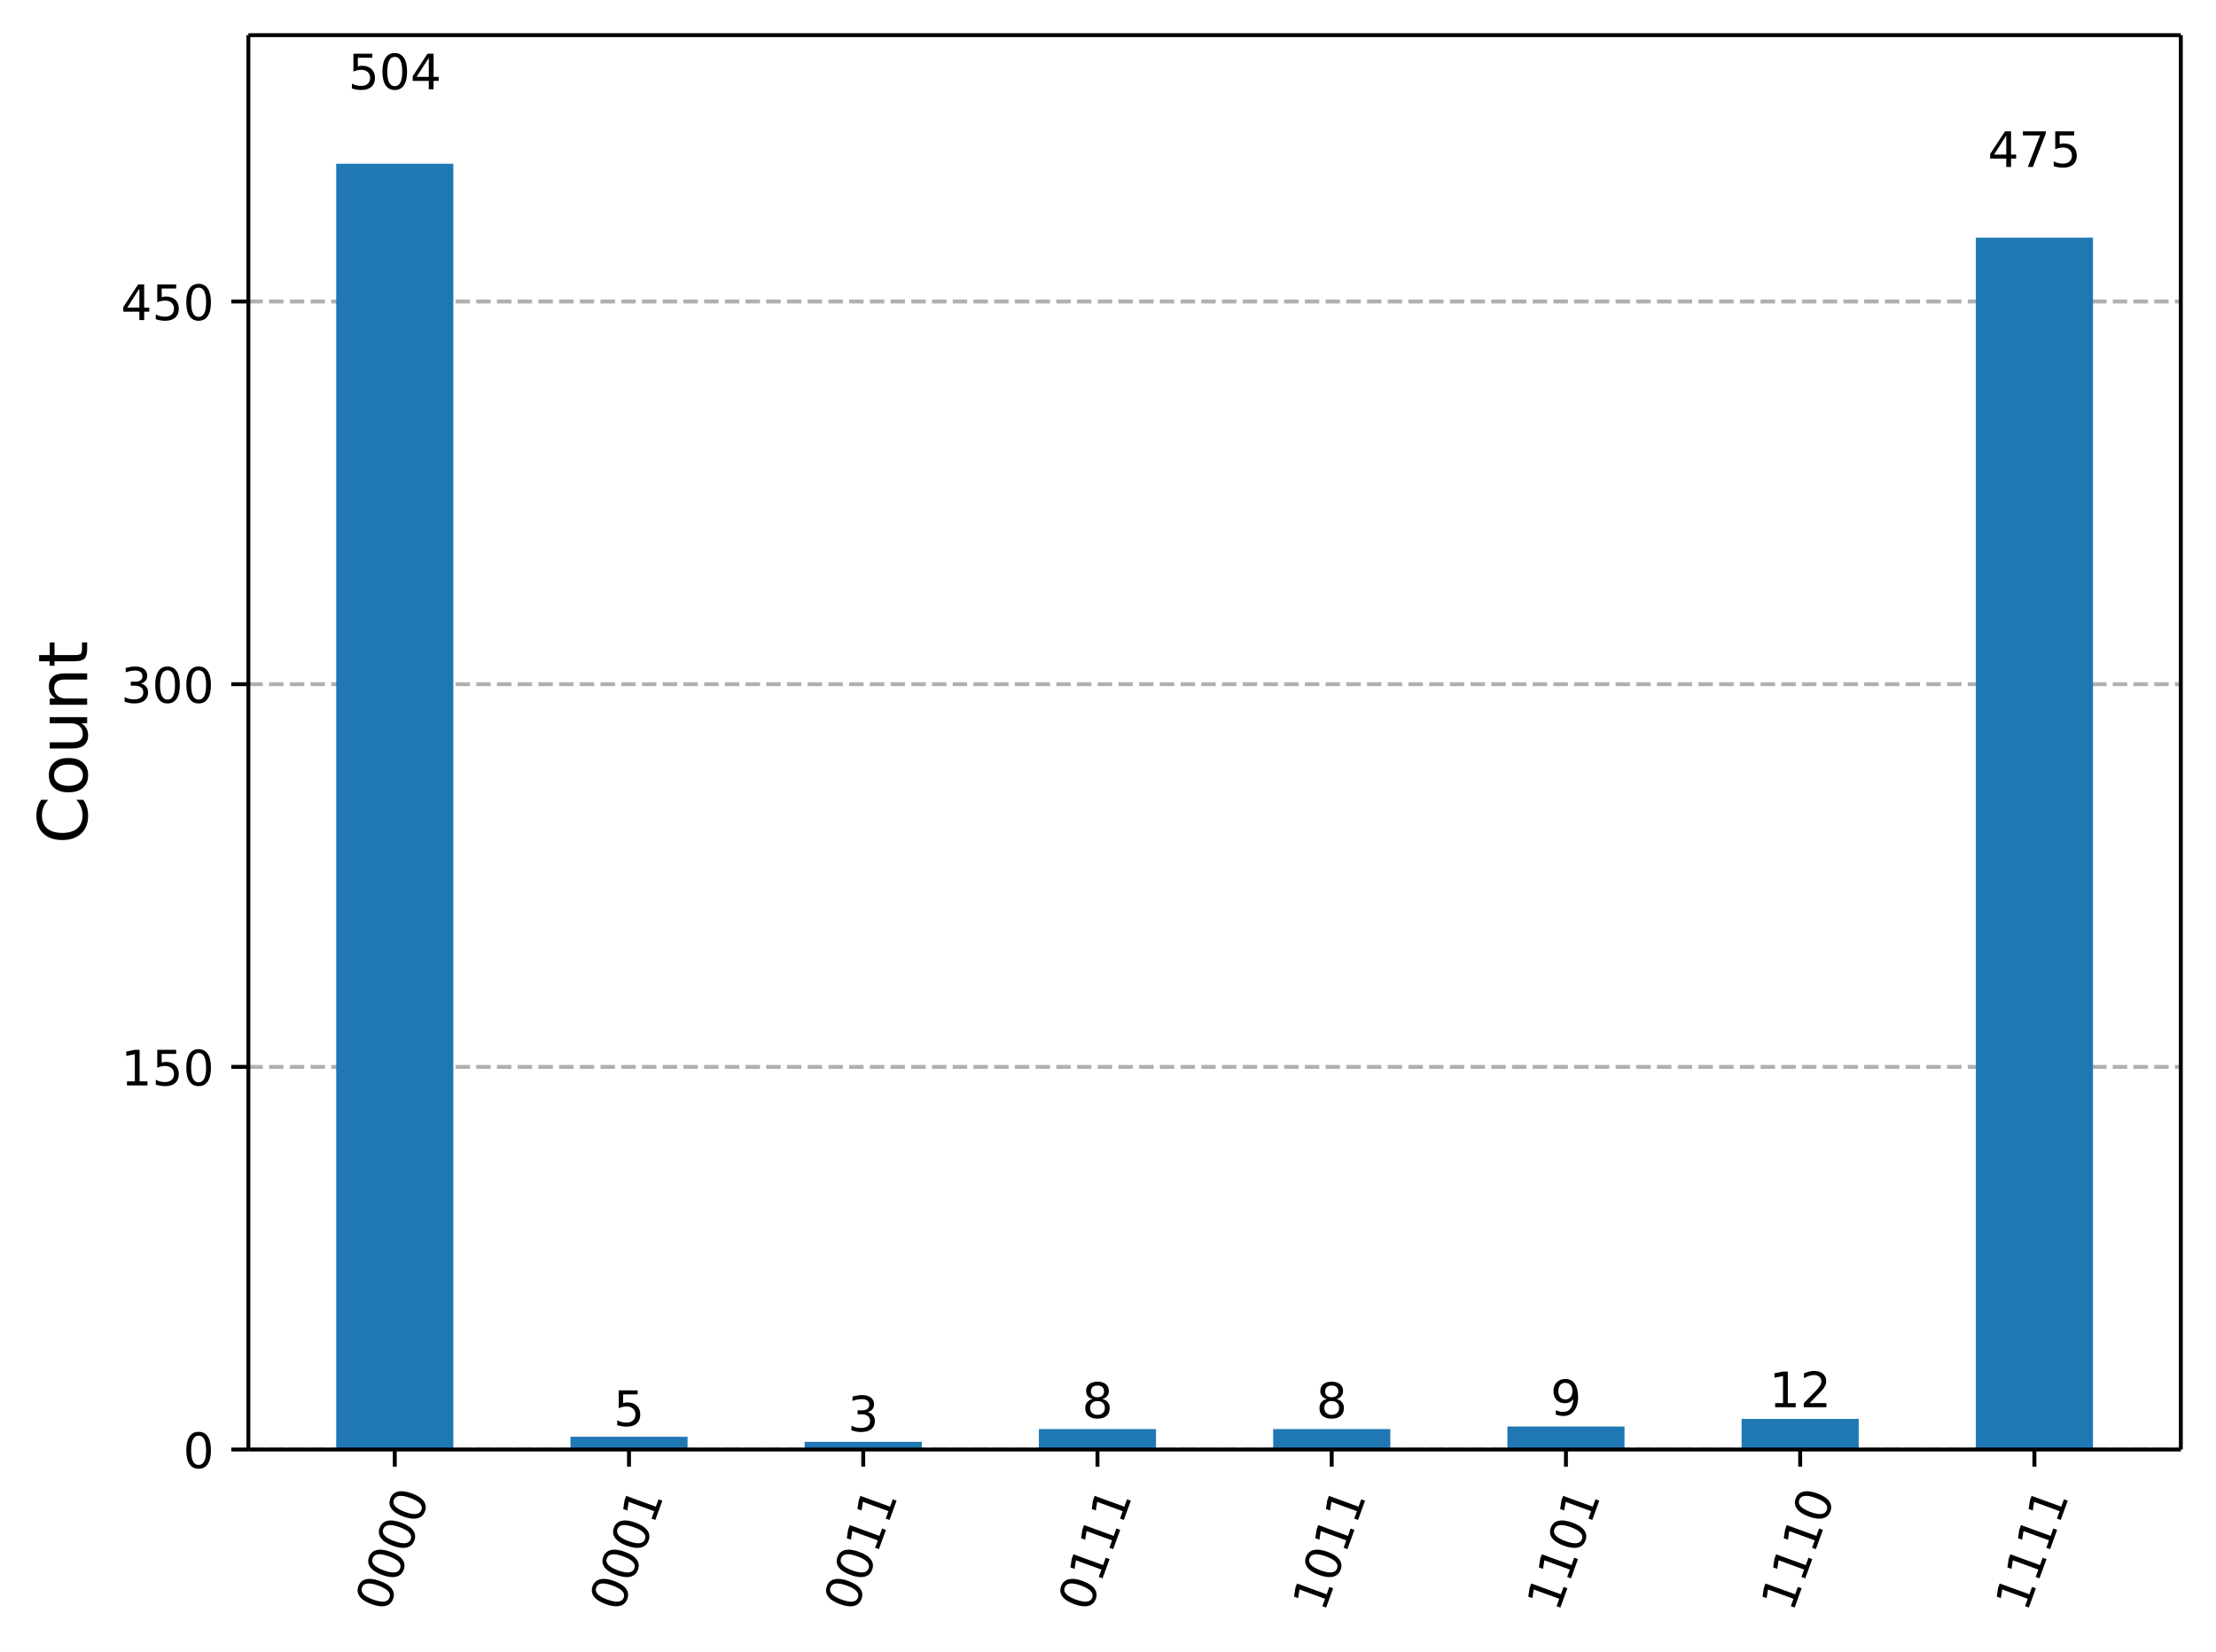
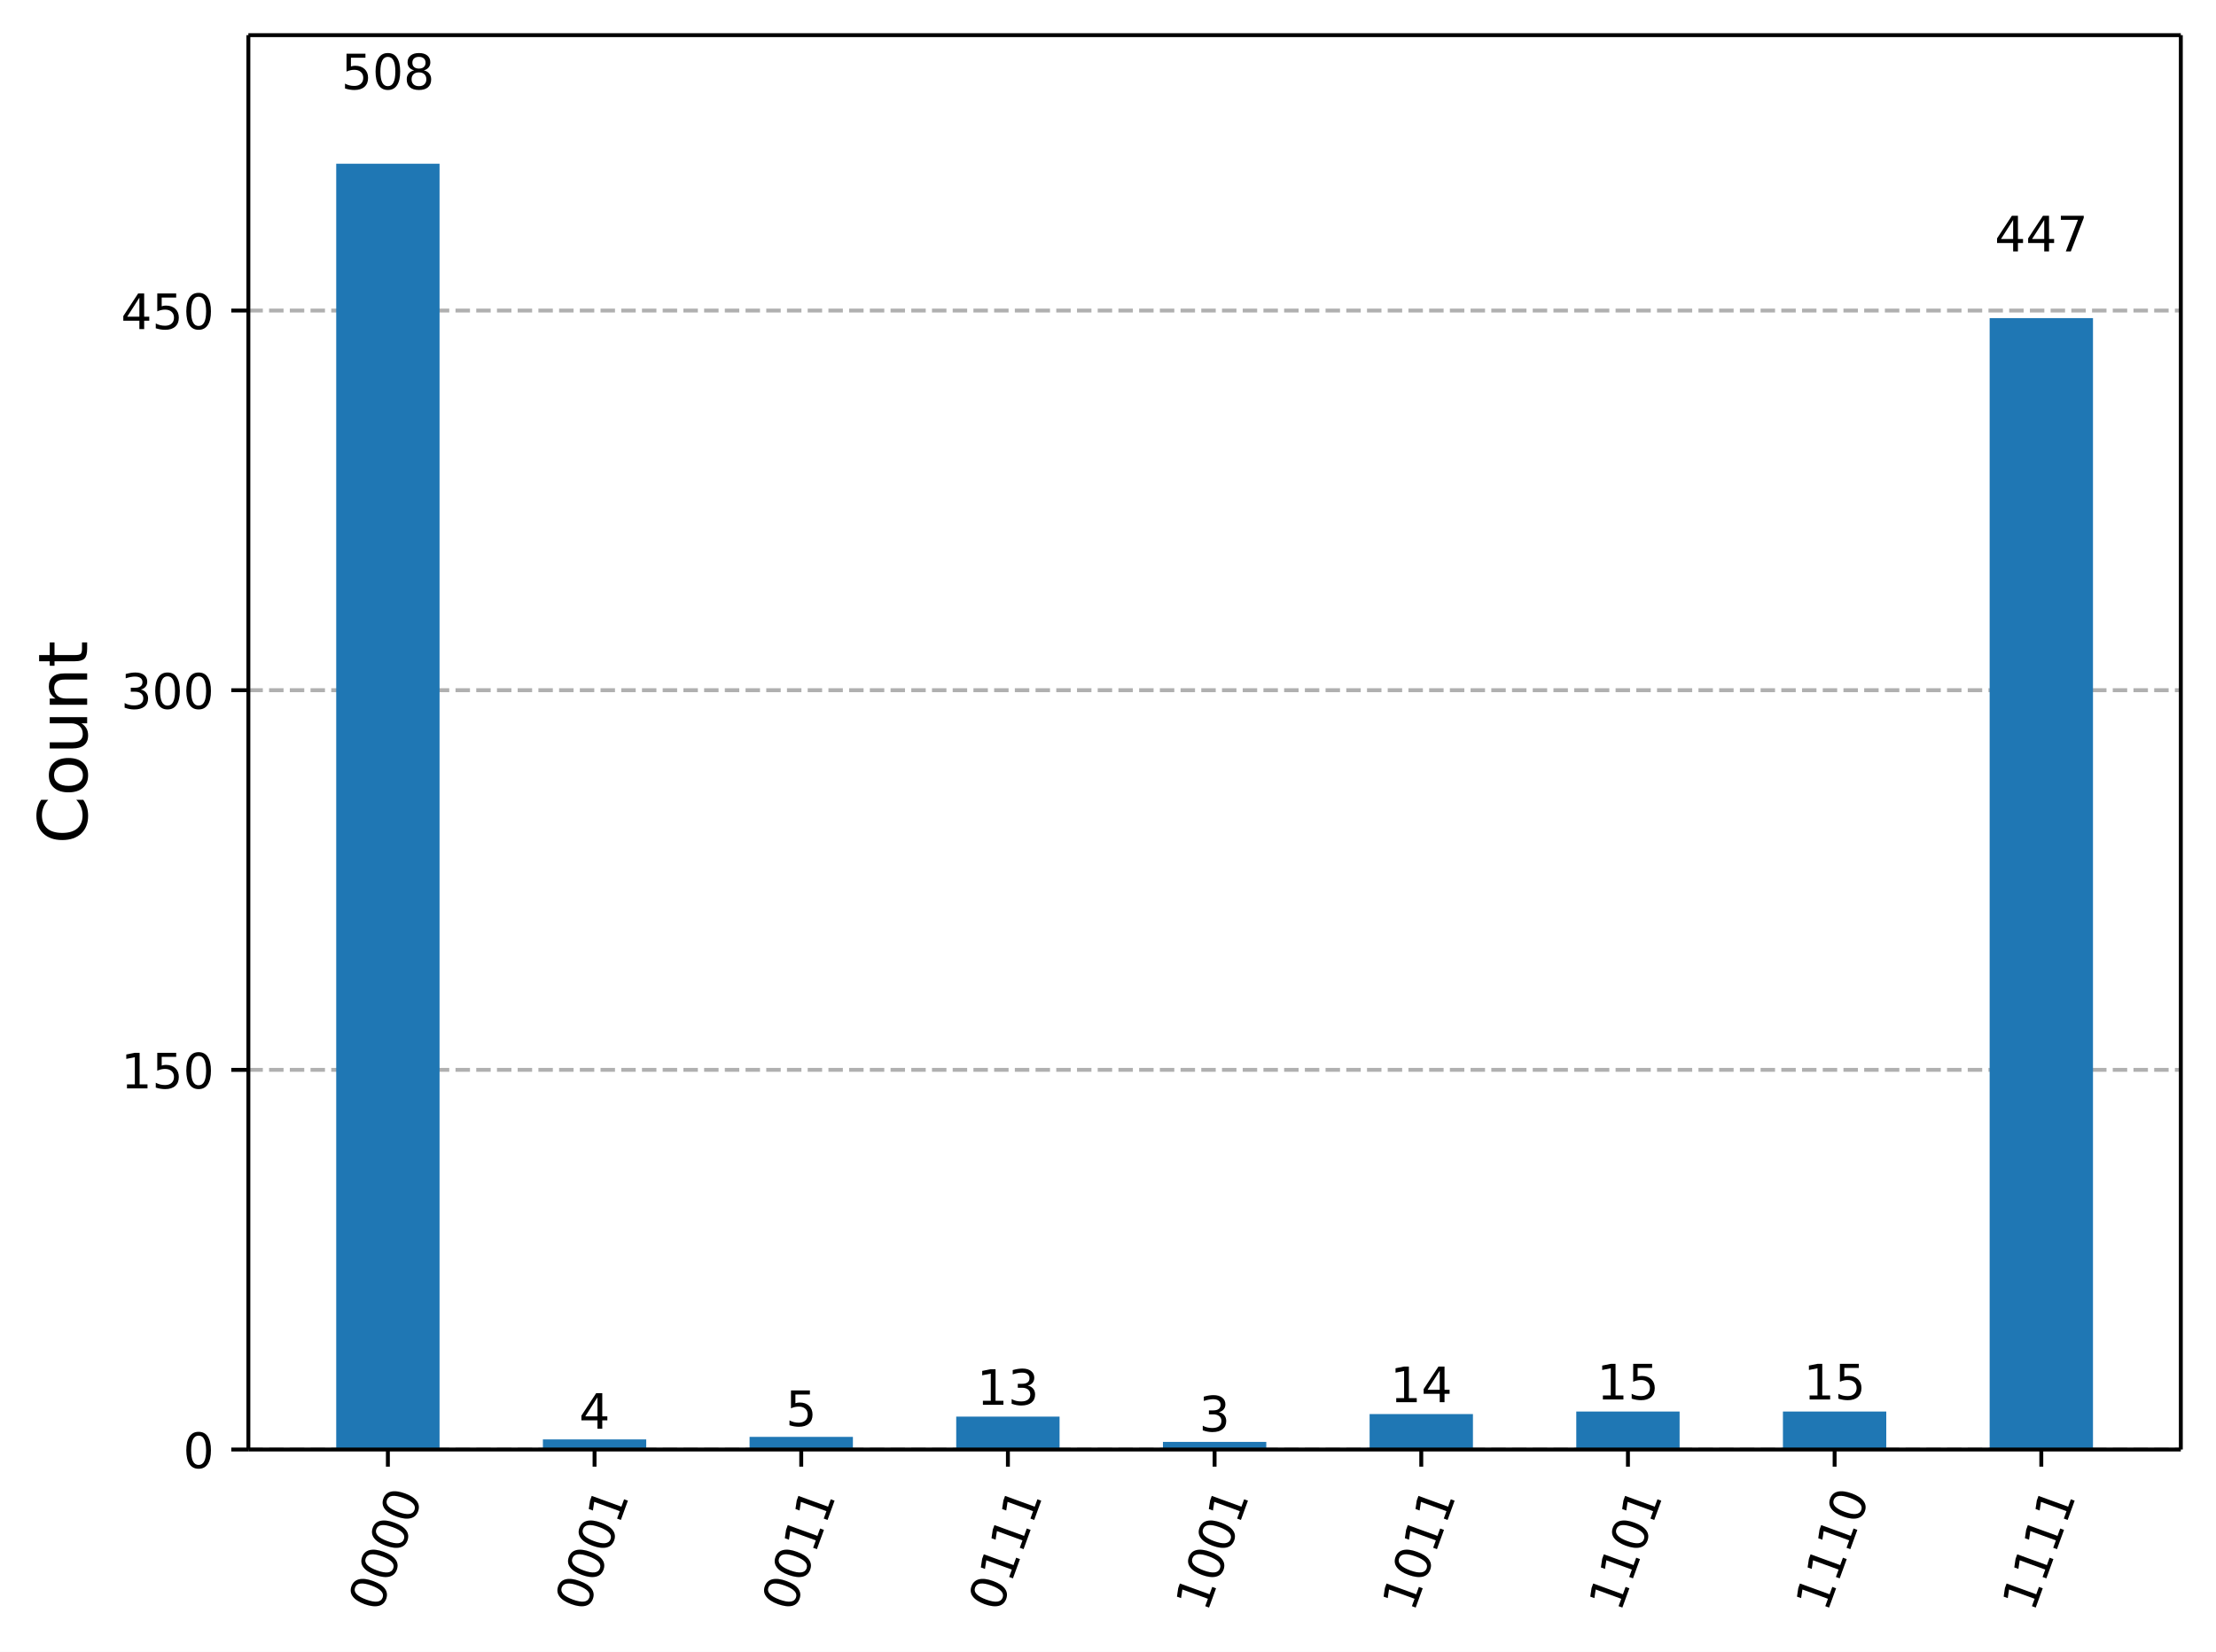
<svg xmlns="http://www.w3.org/2000/svg" xmlns:xlink="http://www.w3.org/1999/xlink" width="453.57pt" height="338.16pt" version="1.1" viewBox="0 0 453.57 338.16">
  <defs>
    <style type="text/css">*{stroke-linejoin: round; stroke-linecap: butt}</style>
  </defs>
  <path d="m0 338.16h453.57v-338.16h-453.57z" fill="#ffffff" />
  <path d="m50.837 296.73h395.53v-289.53h-395.53z" fill="#ffffff" />
  <defs>
    <path id="56bc601931b" d="m0 0v3.5" stroke="#000000" stroke-width=".8" />
  </defs>
-   <use x="80.801" y="296.734" stroke="#000000" stroke-width=".8" xlink:href="#56bc601931b" />
-   <g transform="translate(79.237 330.25) rotate(-70) scale(.1 -.1)">
+   <use x="79.391" y="296.734" stroke="#000000" stroke-width=".8" xlink:href="#56bc601931b" />
+   <g transform="translate(77.827 330.25) rotate(-70) scale(.1 -.1)">
    <defs>
      <path id="DejaVuSans-30" transform="scale(.015625)" d="m2034 4250q-487 0-733-480-245-479-245-1442 0-959 245-1439 246-480 733-480 491 0 736 480 246 480 246 1439 0 963-246 1442-245 480-736 480zm0 500q785 0 1199-621 414-620 414-1801 0-1178-414-1799-414-620-1199-620-784 0-1198 620-414 621-414 1799 0 1181 414 1801 414 621 1198 621z" />
    </defs>
    <use xlink:href="#DejaVuSans-30" />
    <use transform="translate(63.623)" xlink:href="#DejaVuSans-30" />
    <use transform="translate(127.25)" xlink:href="#DejaVuSans-30" />
    <use transform="translate(190.87)" xlink:href="#DejaVuSans-30" />
  </g>
-   <use x="128.744" y="296.734" stroke="#000000" stroke-width=".8" xlink:href="#56bc601931b" />
-   <g transform="translate(127.18 330.25) rotate(-70) scale(.1 -.1)">
+   <use x="121.694" y="296.734" stroke="#000000" stroke-width=".8" xlink:href="#56bc601931b" />
+   <g transform="translate(120.13 330.25) rotate(-70) scale(.1 -.1)">
    <defs>
      <path id="DejaVuSans-31" transform="scale(.015625)" d="m794 531h1031v3560l-1122-225v575l1116 225h631v-4135h1031v-531h-2687v531z" />
    </defs>
    <use xlink:href="#DejaVuSans-30" />
    <use transform="translate(63.623)" xlink:href="#DejaVuSans-30" />
    <use transform="translate(127.25)" xlink:href="#DejaVuSans-30" />
    <use transform="translate(190.87)" xlink:href="#DejaVuSans-31" />
  </g>
-   <use x="176.687" y="296.734" stroke="#000000" stroke-width=".8" xlink:href="#56bc601931b" />
-   <g transform="translate(175.12 330.25) rotate(-70) scale(.1 -.1)">
+   <use x="163.997" y="296.734" stroke="#000000" stroke-width=".8" xlink:href="#56bc601931b" />
+   <g transform="translate(162.43 330.25) rotate(-70) scale(.1 -.1)">
    <use xlink:href="#DejaVuSans-30" />
    <use transform="translate(63.623)" xlink:href="#DejaVuSans-30" />
    <use transform="translate(127.25)" xlink:href="#DejaVuSans-31" />
    <use transform="translate(190.87)" xlink:href="#DejaVuSans-31" />
  </g>
-   <use x="224.63" y="296.734" stroke="#000000" stroke-width=".8" xlink:href="#56bc601931b" />
-   <g transform="translate(223.07 330.25) rotate(-70) scale(.1 -.1)">
+   <use x="206.299" y="296.734" stroke="#000000" stroke-width=".8" xlink:href="#56bc601931b" />
+   <g transform="translate(204.73 330.25) rotate(-70) scale(.1 -.1)">
    <use xlink:href="#DejaVuSans-30" />
    <use transform="translate(63.623)" xlink:href="#DejaVuSans-31" />
    <use transform="translate(127.25)" xlink:href="#DejaVuSans-31" />
    <use transform="translate(190.87)" xlink:href="#DejaVuSans-31" />
  </g>
-   <use x="272.573" y="296.734" stroke="#000000" stroke-width=".8" xlink:href="#56bc601931b" />
-   <g transform="translate(271.01 330.25) rotate(-70) scale(.1 -.1)">
+   <use x="248.602" y="296.734" stroke="#000000" stroke-width=".8" xlink:href="#56bc601931b" />
+   <g transform="translate(247.04 330.25) rotate(-70) scale(.1 -.1)">
+     <use xlink:href="#DejaVuSans-31" />
+     <use transform="translate(63.623)" xlink:href="#DejaVuSans-30" />
+     <use transform="translate(127.25)" xlink:href="#DejaVuSans-30" />
+     <use transform="translate(190.87)" xlink:href="#DejaVuSans-31" />
+   </g>
+   <use x="290.905" y="296.734" stroke="#000000" stroke-width=".8" xlink:href="#56bc601931b" />
+   <g transform="translate(289.34 330.25) rotate(-70) scale(.1 -.1)">
    <use xlink:href="#DejaVuSans-31" />
    <use transform="translate(63.623)" xlink:href="#DejaVuSans-30" />
    <use transform="translate(127.25)" xlink:href="#DejaVuSans-31" />
    <use transform="translate(190.87)" xlink:href="#DejaVuSans-31" />
  </g>
-   <use x="320.516" y="296.734" stroke="#000000" stroke-width=".8" xlink:href="#56bc601931b" />
-   <g transform="translate(318.95 330.25) rotate(-70) scale(.1 -.1)">
+   <use x="333.207" y="296.734" stroke="#000000" stroke-width=".8" xlink:href="#56bc601931b" />
+   <g transform="translate(331.64 330.25) rotate(-70) scale(.1 -.1)">
    <use xlink:href="#DejaVuSans-31" />
    <use transform="translate(63.623)" xlink:href="#DejaVuSans-31" />
    <use transform="translate(127.25)" xlink:href="#DejaVuSans-30" />
    <use transform="translate(190.87)" xlink:href="#DejaVuSans-31" />
  </g>
-   <use x="368.459" y="296.734" stroke="#000000" stroke-width=".8" xlink:href="#56bc601931b" />
-   <g transform="translate(366.9 330.25) rotate(-70) scale(.1 -.1)">
+   <use x="375.51" y="296.734" stroke="#000000" stroke-width=".8" xlink:href="#56bc601931b" />
+   <g transform="translate(373.95 330.25) rotate(-70) scale(.1 -.1)">
    <use xlink:href="#DejaVuSans-31" />
    <use transform="translate(63.623)" xlink:href="#DejaVuSans-31" />
    <use transform="translate(127.25)" xlink:href="#DejaVuSans-31" />
    <use transform="translate(190.87)" xlink:href="#DejaVuSans-30" />
  </g>
-   <use x="416.402" y="296.734" stroke="#000000" stroke-width=".8" xlink:href="#56bc601931b" />
-   <g transform="translate(414.84 330.25) rotate(-70) scale(.1 -.1)">
+   <use x="417.813" y="296.734" stroke="#000000" stroke-width=".8" xlink:href="#56bc601931b" />
+   <g transform="translate(416.25 330.25) rotate(-70) scale(.1 -.1)">
    <use xlink:href="#DejaVuSans-31" />
    <use transform="translate(63.623)" xlink:href="#DejaVuSans-31" />
    <use transform="translate(127.25)" xlink:href="#DejaVuSans-31" />
    <use transform="translate(190.87)" xlink:href="#DejaVuSans-31" />
  </g>
  <path d="m50.837 296.73h395.53" clip-path="url(#a66ecdb3287)" fill="none" stroke="#b0b0b0" stroke-dasharray="2.96,1.28" stroke-width=".8" />
  <defs>
    <path id="068a09cc224" d="m0 0h-3.5" stroke="#000000" stroke-width=".8" />
  </defs>
  <use x="50.837" y="296.734" stroke="#000000" stroke-width=".8" xlink:href="#068a09cc224" />
  <g transform="translate(37.474 300.53) scale(.1 -.1)">
    <use xlink:href="#DejaVuSans-30" />
  </g>
-   <path d="m50.837 218.4h395.53" clip-path="url(#a66ecdb3287)" fill="none" stroke="#b0b0b0" stroke-dasharray="2.96,1.28" stroke-width=".8" />
-   <use x="50.837" y="218.397" stroke="#000000" stroke-width=".8" xlink:href="#068a09cc224" />
-   <g transform="translate(24.749 222.2) scale(.1 -.1)">
+   <path d="m50.837 219.01h395.53" clip-path="url(#a66ecdb3287)" fill="none" stroke="#b0b0b0" stroke-dasharray="2.96,1.28" stroke-width=".8" />
+   <use x="50.837" y="219.014" stroke="#000000" stroke-width=".8" xlink:href="#068a09cc224" />
+   <g transform="translate(24.749 222.81) scale(.1 -.1)">
    <defs>
      <path id="DejaVuSans-35" transform="scale(.015625)" d="m691 4666h2478v-532h-1900v-1143q137 47 274 70 138 23 276 23 781 0 1237-428 457-428 457-1159 0-753-469-1171-469-417-1322-417-294 0-599 50-304 50-629 150v635q281-153 581-228t634-75q541 0 856 284 316 284 316 772 0 487-316 771-315 285-856 285-253 0-505-56-251-56-513-175v2344z" />
    </defs>
    <use xlink:href="#DejaVuSans-31" />
    <use transform="translate(63.623)" xlink:href="#DejaVuSans-35" />
    <use transform="translate(127.25)" xlink:href="#DejaVuSans-30" />
  </g>
-   <path d="m50.837 140.06h395.53" clip-path="url(#a66ecdb3287)" fill="none" stroke="#b0b0b0" stroke-dasharray="2.96,1.28" stroke-width=".8" />
-   <use x="50.837" y="140.06" stroke="#000000" stroke-width=".8" xlink:href="#068a09cc224" />
-   <g transform="translate(24.749 143.86) scale(.1 -.1)">
+   <path d="m50.837 141.29h395.53" clip-path="url(#a66ecdb3287)" fill="none" stroke="#b0b0b0" stroke-dasharray="2.96,1.28" stroke-width=".8" />
+   <use x="50.837" y="141.293" stroke="#000000" stroke-width=".8" xlink:href="#068a09cc224" />
+   <g transform="translate(24.749 145.09) scale(.1 -.1)">
    <defs>
      <path id="DejaVuSans-33" transform="scale(.015625)" d="m2597 2516q453-97 707-404 255-306 255-756 0-690-475-1069-475-378-1350-378-293 0-604 58t-642 174v609q262-153 574-231 313-78 654-78 593 0 904 234t311 681q0 413-289 645-289 233-804 233h-544v519h569q465 0 712 186t247 536q0 359-255 551-254 193-729 193-260 0-557-57-297-56-653-174v562q360 100 674 150t592 50q719 0 1137-327 419-326 419-882 0-388-222-655t-631-370z" />
    </defs>
    <use xlink:href="#DejaVuSans-33" />
    <use transform="translate(63.623)" xlink:href="#DejaVuSans-30" />
    <use transform="translate(127.25)" xlink:href="#DejaVuSans-30" />
  </g>
-   <path d="m50.837 61.723h395.53" clip-path="url(#a66ecdb3287)" fill="none" stroke="#b0b0b0" stroke-dasharray="2.96,1.28" stroke-width=".8" />
-   <use x="50.837" y="61.723" stroke="#000000" stroke-width=".8" xlink:href="#068a09cc224" />
-   <g transform="translate(24.749 65.522) scale(.1 -.1)">
+   <path d="m50.837 63.573h395.53" clip-path="url(#a66ecdb3287)" fill="none" stroke="#b0b0b0" stroke-dasharray="2.96,1.28" stroke-width=".8" />
+   <use x="50.837" y="63.573" stroke="#000000" stroke-width=".8" xlink:href="#068a09cc224" />
+   <g transform="translate(24.749 67.372) scale(.1 -.1)">
    <defs>
      <path id="DejaVuSans-34" transform="scale(.015625)" d="m2419 4116-1594-2491h1594v2491zm-166 550h794v-3041h666v-525h-666v-1100h-628v1100h-2106v609l1940 2957z" />
    </defs>
    <use xlink:href="#DejaVuSans-34" />
    <use transform="translate(63.623)" xlink:href="#DejaVuSans-35" />
    <use transform="translate(127.25)" xlink:href="#DejaVuSans-30" />
  </g>
  <g transform="translate(17.838 172.75) rotate(-90) scale(.14 -.14)">
    <defs>
      <path id="DejaVuSans-43" transform="scale(.015625)" d="m4122 4306v-665q-319 297-680 443-361 147-767 147-800 0-1225-489t-425-1414q0-922 425-1411t1225-489q406 0 767 147t680 444v-660q-331-225-702-338-370-112-782-112-1060 0-1670 648-609 649-609 1771 0 1125 609 1773 610 649 1670 649 418 0 788-111 371-111 696-333z" />
      <path id="DejaVuSans-6f" transform="scale(.015625)" d="m1959 3097q-462 0-731-361t-269-989 267-989q268-361 733-361 460 0 728 362 269 363 269 988 0 622-269 986-268 364-728 364zm0 487q750 0 1178-488 429-487 429-1349 0-859-429-1349-428-489-1178-489-753 0-1180 489-426 490-426 1349 0 862 426 1349 427 488 1180 488z" />
      <path id="DejaVuSans-75" transform="scale(.015625)" d="m544 1381v2119h575v-2097q0-497 193-746 194-248 582-248 465 0 735 297 271 297 271 810v1984h575v-3500h-575v538q-209-319-486-474-276-155-642-155-603 0-916 375-312 375-312 1097zm1447 2203z" />
      <path id="DejaVuSans-6e" transform="scale(.015625)" d="m3513 2113v-2113h-575v2094q0 497-194 743-194 247-581 247-466 0-735-297-269-296-269-809v-1978h-578v3500h578v-544q207 316 486 472 280 156 646 156 603 0 912-373 310-373 310-1098z" />
      <path id="DejaVuSans-74" transform="scale(.015625)" d="m1172 4494v-994h1184v-447h-1184v-1900q0-428 117-550t477-122h590v-481h-590q-666 0-919 248-253 249-253 905v1900h-422v447h422v994h578z" />
    </defs>
    <use xlink:href="#DejaVuSans-43" />
    <use transform="translate(69.824)" xlink:href="#DejaVuSans-6f" />
    <use transform="translate(131.01)" xlink:href="#DejaVuSans-75" />
    <use transform="translate(194.38)" xlink:href="#DejaVuSans-6e" />
    <use transform="translate(257.76)" xlink:href="#DejaVuSans-74" />
  </g>
-   <path d="m68.816 296.73h23.972v-263.21h-23.972z" clip-path="url(#a66ecdb3287)" fill="#1f77b4" />
-   <path d="m116.76 296.73h23.972v-2.611h-23.972z" clip-path="url(#a66ecdb3287)" fill="#1f77b4" />
-   <path d="m164.7 296.73h23.972v-1.567h-23.972z" clip-path="url(#a66ecdb3287)" fill="#1f77b4" />
-   <path d="m212.64 296.73h23.972v-4.178h-23.972z" clip-path="url(#a66ecdb3287)" fill="#1f77b4" />
-   <path d="m260.59 296.73h23.972v-4.178h-23.972z" clip-path="url(#a66ecdb3287)" fill="#1f77b4" />
-   <path d="m308.53 296.73h23.972v-4.7h-23.972z" clip-path="url(#a66ecdb3287)" fill="#1f77b4" />
-   <path d="m356.47 296.73h23.972v-6.267h-23.972z" clip-path="url(#a66ecdb3287)" fill="#1f77b4" />
-   <path d="m404.42 296.73h23.972v-248.07h-23.972z" clip-path="url(#a66ecdb3287)" fill="#1f77b4" />
+   <path d="m68.816 296.73h21.151v-263.21h-21.151z" clip-path="url(#a66ecdb3287)" fill="#1f77b4" />
+   <path d="m111.12 296.73h21.151v-2.072h-21.151z" clip-path="url(#a66ecdb3287)" fill="#1f77b4" />
+   <path d="m153.42 296.73h21.151v-2.591h-21.151z" clip-path="url(#a66ecdb3287)" fill="#1f77b4" />
+   <path d="m195.72 296.73h21.151v-6.736h-21.151z" clip-path="url(#a66ecdb3287)" fill="#1f77b4" />
+   <path d="m238.03 296.73h21.151v-1.554h-21.151z" clip-path="url(#a66ecdb3287)" fill="#1f77b4" />
+   <path d="m280.33 296.73h21.151v-7.254h-21.151z" clip-path="url(#a66ecdb3287)" fill="#1f77b4" />
+   <path d="m322.63 296.73h21.151v-7.772h-21.151z" clip-path="url(#a66ecdb3287)" fill="#1f77b4" />
+   <path d="m364.93 296.73h21.151v-7.772h-21.151z" clip-path="url(#a66ecdb3287)" fill="#1f77b4" />
+   <path d="m407.24 296.73h21.151v-231.61h-21.151z" clip-path="url(#a66ecdb3287)" fill="#1f77b4" />
  <path d="m50.837 296.73v-289.53" fill="none" stroke="#000000" stroke-linecap="square" stroke-width=".8" />
  <path d="m446.37 296.73v-289.53" fill="none" stroke="#000000" stroke-linecap="square" stroke-width=".8" />
  <path d="m50.837 296.73h395.53" fill="none" stroke="#000000" stroke-linecap="square" stroke-width=".8" />
  <path d="m50.837 7.2h395.53" fill="none" stroke="#000000" stroke-linecap="square" stroke-width=".8" />
-   <g transform="translate(71.258 18.281) scale(.1 -.1)">
-     <use xlink:href="#DejaVuSans-35" />
-     <use transform="translate(63.623)" xlink:href="#DejaVuSans-30" />
-     <use transform="translate(127.25)" xlink:href="#DejaVuSans-34" />
-   </g>
-   <g transform="translate(125.56 291.91) scale(.1 -.1)">
-     <use xlink:href="#DejaVuSans-35" />
-   </g>
-   <g transform="translate(173.51 293.01) scale(.1 -.1)">
-     <use xlink:href="#DejaVuSans-33" />
-   </g>
-   <g transform="translate(221.45 290.27) scale(.1 -.1)">
+   <g transform="translate(69.847 18.281) scale(.1 -.1)">
    <defs>
      <path id="DejaVuSans-38" transform="scale(.015625)" d="m2034 2216q-450 0-708-241-257-241-257-662 0-422 257-663 258-241 708-241t709 242q260 243 260 662 0 421-258 662-257 241-711 241zm-631 268q-406 100-633 378-226 279-226 679 0 559 398 884 399 325 1092 325 697 0 1094-325t397-884q0-400-227-679-226-278-629-378 456-106 710-416 255-309 255-755 0-679-414-1042-414-362-1186-362-771 0-1186 362-414 363-414 1042 0 446 256 755 257 310 713 416zm-231 997q0-362 226-565 227-203 636-203 407 0 636 203 230 203 230 565 0 363-230 566-229 203-636 203-409 0-636-203-226-203-226-566z" />
    </defs>
-     <use xlink:href="#DejaVuSans-38" />
+     <use xlink:href="#DejaVuSans-35" />
+     <use transform="translate(63.623)" xlink:href="#DejaVuSans-30" />
+     <use transform="translate(127.25)" xlink:href="#DejaVuSans-38" />
  </g>
-   <g transform="translate(269.39 290.27) scale(.1 -.1)">
-     <use xlink:href="#DejaVuSans-38" />
+   <g transform="translate(118.51 292.48) scale(.1 -.1)">
+     <use xlink:href="#DejaVuSans-34" />
  </g>
-   <g transform="translate(317.34 289.72) scale(.1 -.1)">
-     <defs>
-       <path id="DejaVuSans-39" transform="scale(.015625)" d="m703 97v575q238-113 481-172 244-59 479-59 625 0 954 420 330 420 377 1277-181-269-460-413-278-144-615-144-700 0-1108 423-408 424-408 1159 0 718 425 1152 425 435 1131 435 810 0 1236-621 427-620 427-1801 0-1103-524-1761-523-658-1407-658-238 0-482 47-243 47-506 141zm1256 1978q425 0 673 290 249 291 249 798 0 503-249 795-248 292-673 292t-673-292-248-795q0-507 248-798 248-290 673-290z" />
-     </defs>
-     <use xlink:href="#DejaVuSans-39" />
+   <g transform="translate(160.82 291.93) scale(.1 -.1)">
+     <use xlink:href="#DejaVuSans-35" />
  </g>
-   <g transform="translate(362.1 288.07) scale(.1 -.1)">
-     <defs>
-       <path id="DejaVuSans-32" transform="scale(.015625)" d="m1228 531h2203v-531h-2962v531q359 372 979 998 621 627 780 809 303 340 423 576 121 236 121 464 0 372-261 606-261 235-680 235-297 0-627-103-329-103-704-313v638q381 153 712 231 332 78 607 78 725 0 1156-363 431-362 431-968 0-288-108-546-107-257-392-607-78-91-497-524-418-433-1181-1211z" />
-     </defs>
+   <g transform="translate(199.94 287.58) scale(.1 -.1)">
    <use xlink:href="#DejaVuSans-31" />
-     <use transform="translate(63.623)" xlink:href="#DejaVuSans-32" />
+     <use transform="translate(63.623)" xlink:href="#DejaVuSans-33" />
  </g>
-   <g transform="translate(406.86 34.183) scale(.1 -.1)">
+   <g transform="translate(245.42 293.02) scale(.1 -.1)">
+     <use xlink:href="#DejaVuSans-33" />
+   </g>
+   <g transform="translate(284.54 287.04) scale(.1 -.1)">
+     <use xlink:href="#DejaVuSans-31" />
+     <use transform="translate(63.623)" xlink:href="#DejaVuSans-34" />
+   </g>
+   <g transform="translate(326.84 286.49) scale(.1 -.1)">
+     <use xlink:href="#DejaVuSans-31" />
+     <use transform="translate(63.623)" xlink:href="#DejaVuSans-35" />
+   </g>
+   <g transform="translate(369.15 286.49) scale(.1 -.1)">
+     <use xlink:href="#DejaVuSans-31" />
+     <use transform="translate(63.623)" xlink:href="#DejaVuSans-35" />
+   </g>
+   <g transform="translate(408.27 51.467) scale(.1 -.1)">
    <defs>
      <path id="DejaVuSans-37" transform="scale(.015625)" d="m525 4666h3e3v-269l-1694-4397h-659l1594 4134h-2241v532z" />
    </defs>
    <use xlink:href="#DejaVuSans-34" />
-     <use transform="translate(63.623)" xlink:href="#DejaVuSans-37" />
-     <use transform="translate(127.25)" xlink:href="#DejaVuSans-35" />
+     <use transform="translate(63.623)" xlink:href="#DejaVuSans-34" />
+     <use transform="translate(127.25)" xlink:href="#DejaVuSans-37" />
  </g>
  <defs>
    <clipPath id="a66ecdb3287">
      <rect x="50.837" y="7.2" width="395.53" height="289.53" />
    </clipPath>
  </defs>
</svg>
